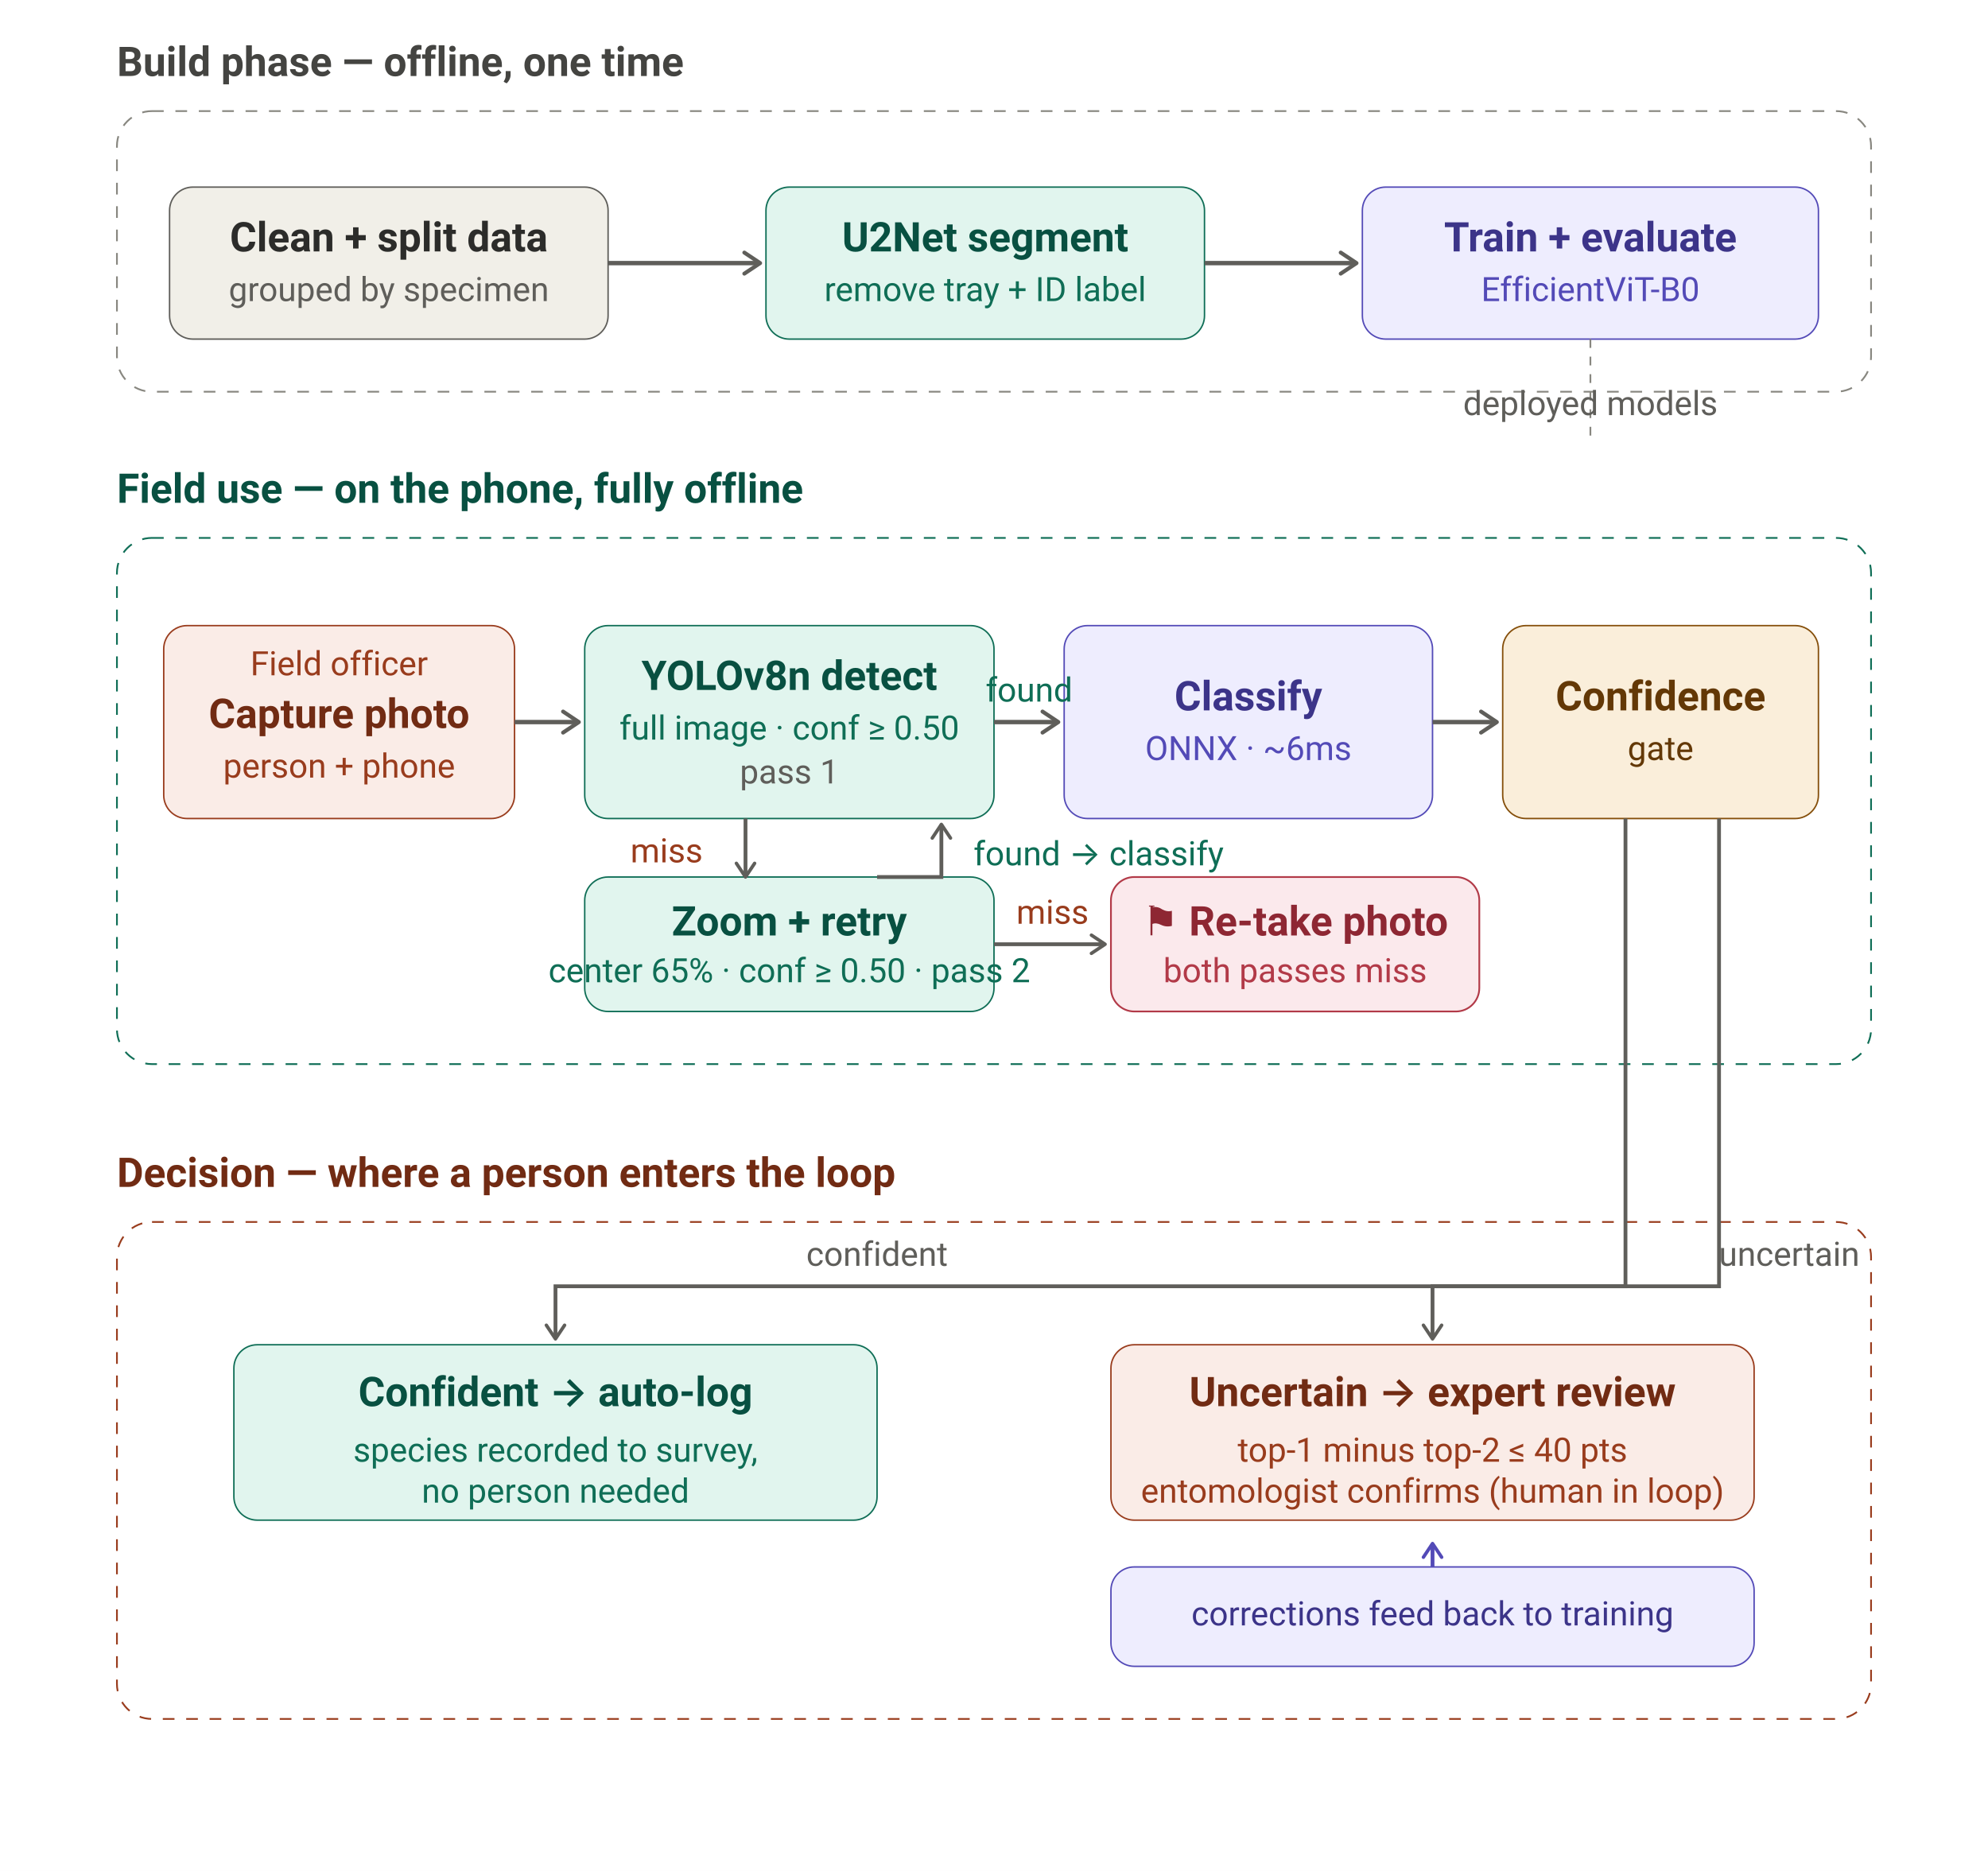
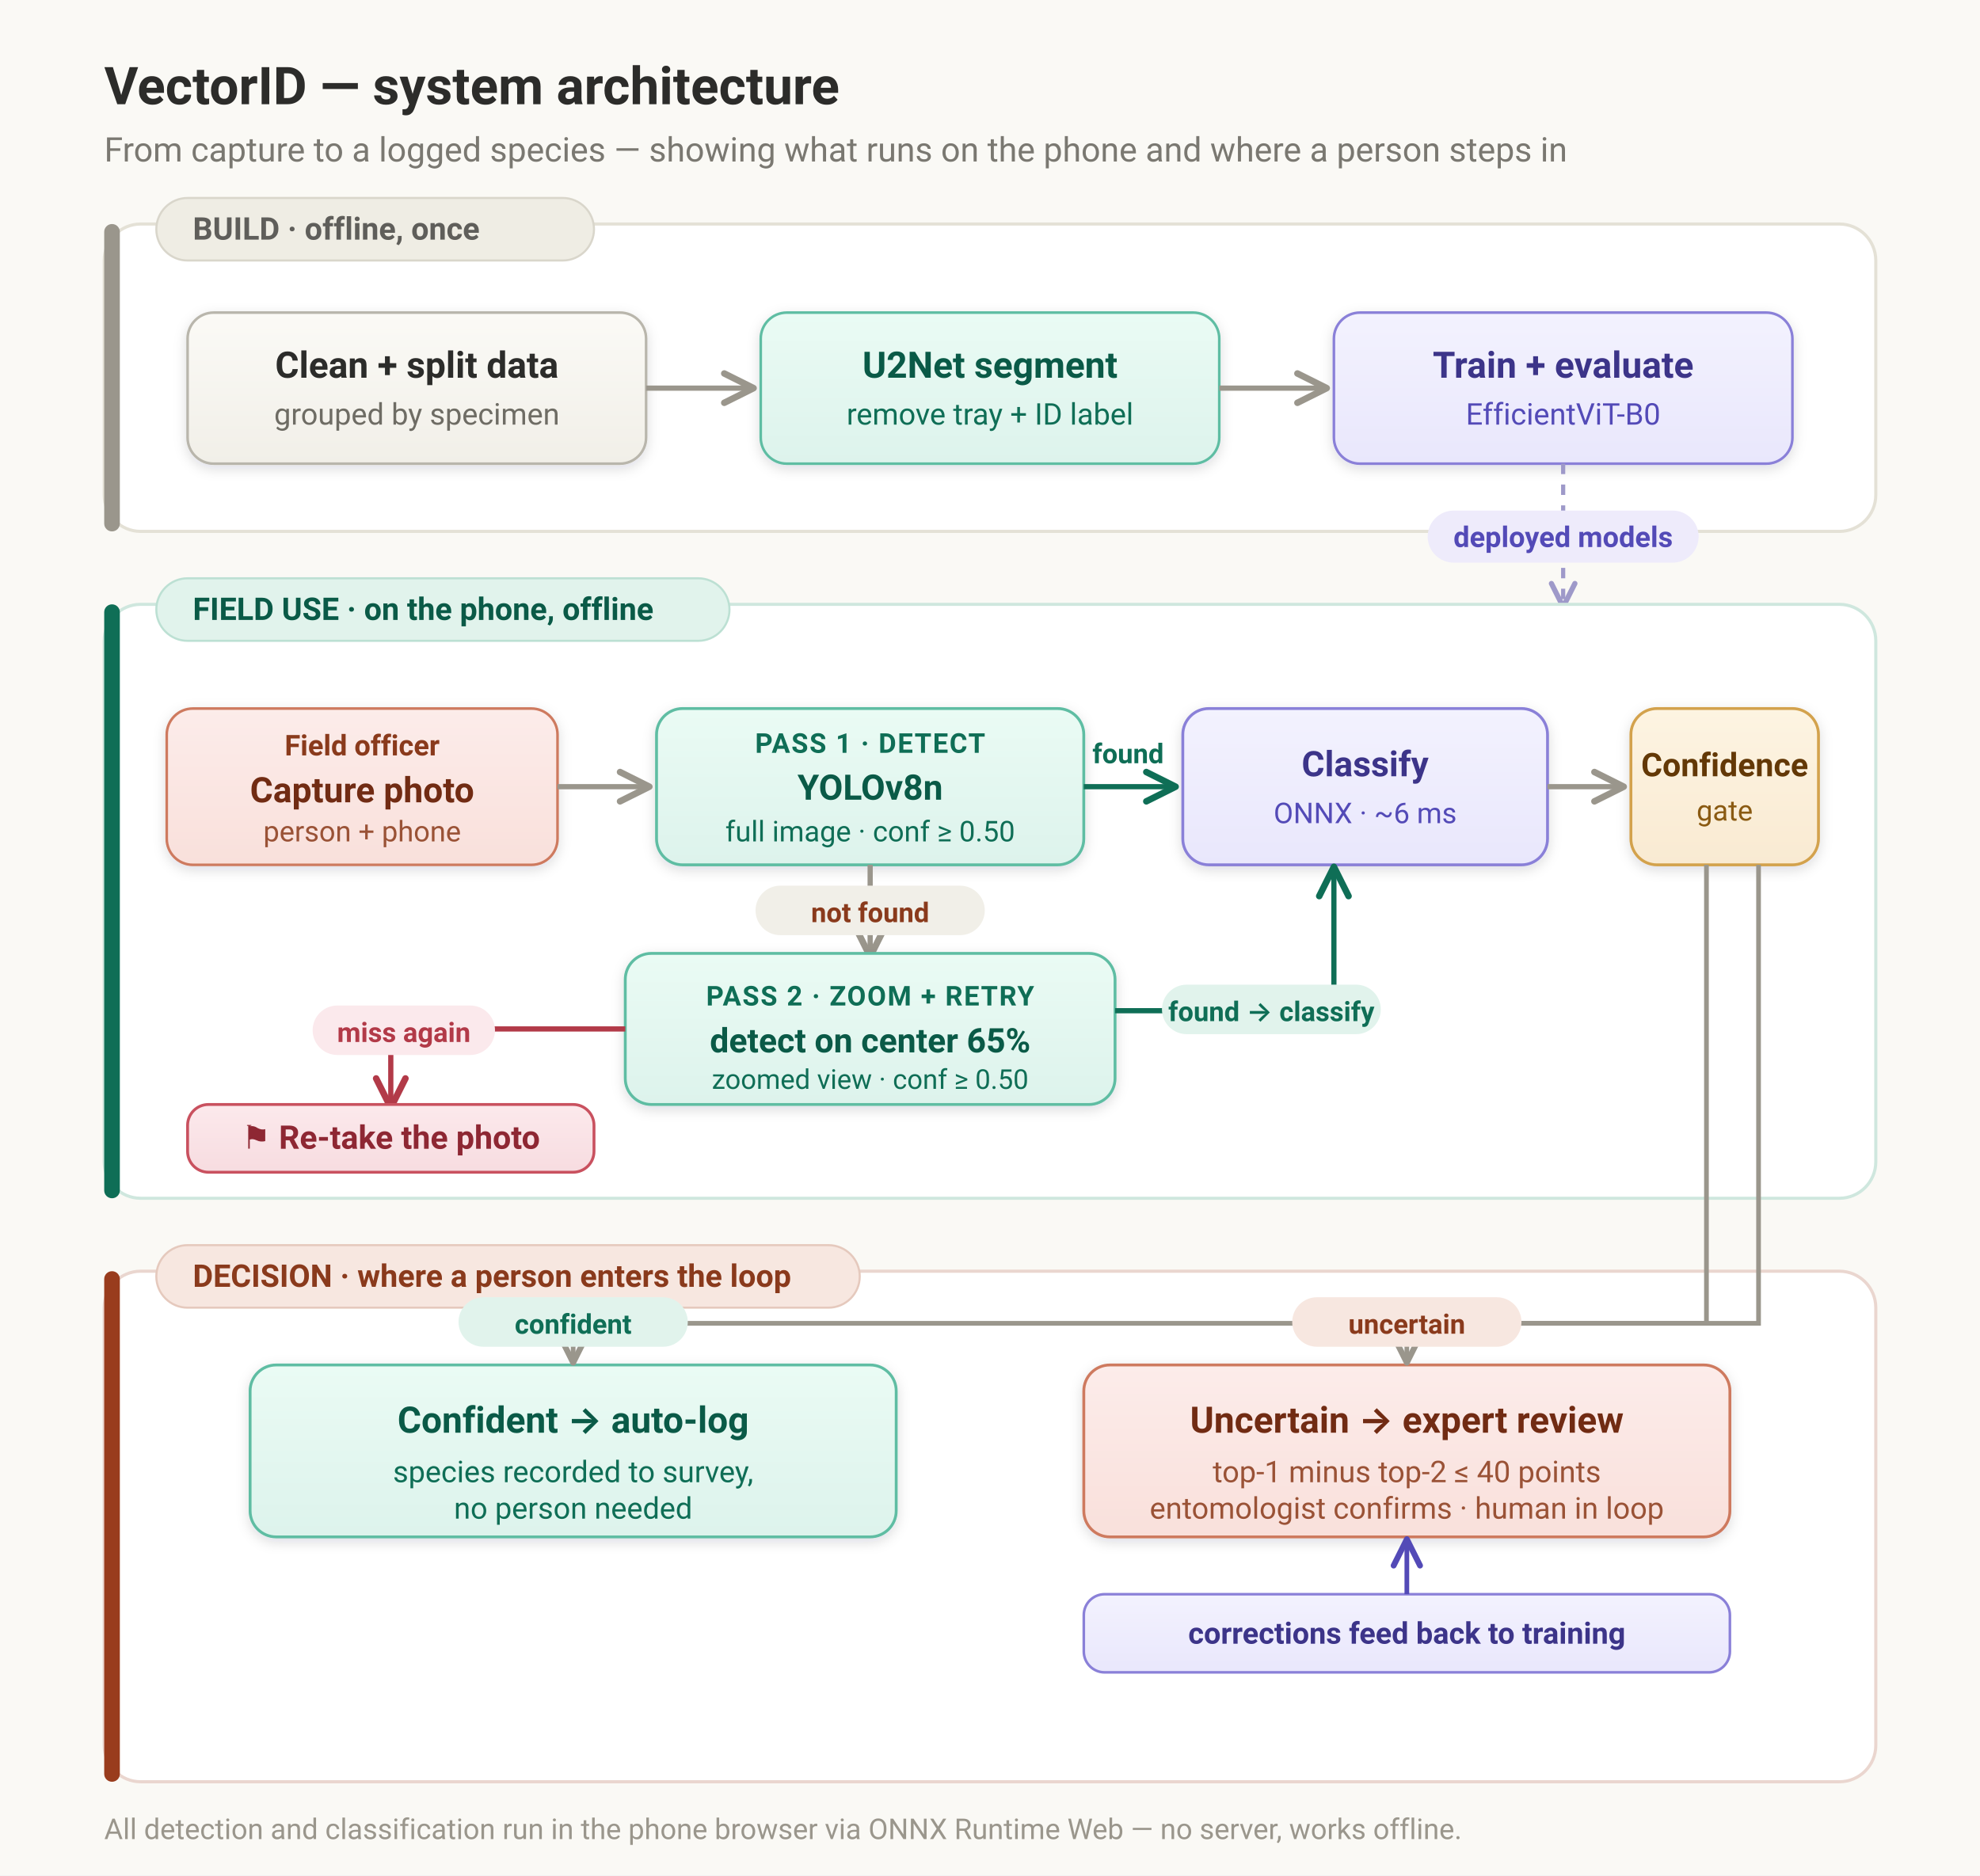
- <svg xmlns="http://www.w3.org/2000/svg" width="100%" viewBox="0 0 680 640" role="img" font-family="-apple-system,BlinkMacSystemFont,Segoe UI,Roboto,sans-serif">
+ <svg xmlns="http://www.w3.org/2000/svg" viewBox="0 0 760 720" role="img" font-family="-apple-system,BlinkMacSystemFont,'Segoe UI',Roboto,sans-serif">
  <defs>
-     <marker id="arrow" viewBox="0 0 10 10" refX="8" refY="5" markerWidth="6" markerHeight="6" orient="auto-start-reverse">
-       <path d="M2 1L8 5L2 9" fill="none" stroke="context-stroke" stroke-width="1.5" stroke-linecap="round" stroke-linejoin="round" />
+     <marker id="ar" viewBox="0 0 12 12" refX="9" refY="6" markerWidth="7.5" markerHeight="7.5" orient="auto-start-reverse">
+       <path d="M1 1.5 L10 6 L1 10.5" fill="none" stroke="context-stroke" stroke-width="2" stroke-linecap="round" stroke-linejoin="round" />
    </marker>
+     <filter id="sh" x="-20%" y="-20%" width="140%" height="140%">
+       <feDropShadow dx="0" dy="1.5" stdDeviation="2.5" flood-color="#1c1a2e" flood-opacity="0.14" />
+     </filter>
+     <linearGradient id="gGrey" x1="0" y1="0" x2="0" y2="1">
+       <stop offset="0" stop-color="#FBFAF6" />
+       <stop offset="1" stop-color="#F1EFE8" />
+     </linearGradient>
+     <linearGradient id="gTeal" x1="0" y1="0" x2="0" y2="1">
+       <stop offset="0" stop-color="#EAFBF4" />
+       <stop offset="1" stop-color="#DDF3EC" />
+     </linearGradient>
+     <linearGradient id="gViolet" x1="0" y1="0" x2="0" y2="1">
+       <stop offset="0" stop-color="#F3F2FE" />
+       <stop offset="1" stop-color="#E9E7FC" />
+     </linearGradient>
+     <linearGradient id="gAmber" x1="0" y1="0" x2="0" y2="1">
+       <stop offset="0" stop-color="#FDF4E2" />
+       <stop offset="1" stop-color="#F9EAD2" />
+     </linearGradient>
+     <linearGradient id="gCoral" x1="0" y1="0" x2="0" y2="1">
+       <stop offset="0" stop-color="#FCECEA" />
+       <stop offset="1" stop-color="#F9E0DB" />
+     </linearGradient>
+     <linearGradient id="gRed" x1="0" y1="0" x2="0" y2="1">
+       <stop offset="0" stop-color="#FCE9EC" />
+       <stop offset="1" stop-color="#F7DCE0" />
+     </linearGradient>
  </defs>
-   <style>.t{font-size:14px;font-weight:600}.ts{font-size:11.5px}.h{font-size:14px;font-weight:600}</style>
-   <rect x="0" y="0" width="680" height="640" fill="#ffffff" />
-   <text class="h" x="40" y="26" fill="#444441">Build phase — offline, one time</text>
-   <rect x="40" y="38" width="600" height="96" rx="12" fill="none" stroke="#888780" stroke-width="0.6" stroke-dasharray="4 4" />
-   <rect x="58" y="64" width="150" height="52" rx="8" fill="#F1EFE8" stroke="#5F5E5A" stroke-width="0.5" />
-   <text class="t" x="133" y="86" text-anchor="middle" fill="#2C2C2A">Clean + split data</text>
-   <text class="ts" x="133" y="103" text-anchor="middle" fill="#5F5E5A">grouped by specimen</text>
-   <rect x="262" y="64" width="150" height="52" rx="8" fill="#E1F5EE" stroke="#0F6E56" stroke-width="0.5" />
-   <text class="t" x="337" y="86" text-anchor="middle" fill="#085041">U2Net segment</text>
-   <text class="ts" x="337" y="103" text-anchor="middle" fill="#0F6E56">remove tray + ID label</text>
-   <rect x="466" y="64" width="156" height="52" rx="8" fill="#EEEDFE" stroke="#534AB7" stroke-width="0.5" />
-   <text class="t" x="544" y="86" text-anchor="middle" fill="#3C3489">Train + evaluate</text>
-   <text class="ts" x="544" y="103" text-anchor="middle" fill="#534AB7">EfficientViT-B0</text>
-   <line x1="208" y1="90" x2="260" y2="90" stroke="#5F5E5A" stroke-width="1.5" marker-end="url(#arrow)" />
-   <line x1="412" y1="90" x2="464" y2="90" stroke="#5F5E5A" stroke-width="1.5" marker-end="url(#arrow)" />
-   <text class="h" x="40" y="172" fill="#085041">Field use — on the phone, fully offline</text>
-   <rect x="40" y="184" width="600" height="180" rx="12" fill="none" stroke="#0F6E56" stroke-width="0.6" stroke-dasharray="4 4" />
-   <rect x="56" y="214" width="120" height="66" rx="8" fill="#FAECE7" stroke="#993C1D" stroke-width="0.5" />
-   <text class="ts" x="116" y="231" text-anchor="middle" fill="#993C1D">Field officer</text>
-   <text class="t" x="116" y="249" text-anchor="middle" fill="#712B13">Capture photo</text>
-   <text class="ts" x="116" y="266" text-anchor="middle" fill="#993C1D">person + phone</text>
-   <rect x="200" y="214" width="140" height="66" rx="8" fill="#E1F5EE" stroke="#0F6E56" stroke-width="0.5" />
-   <text class="t" x="270" y="236" text-anchor="middle" fill="#085041">YOLOv8n detect</text>
-   <text class="ts" x="270" y="253" text-anchor="middle" fill="#0F6E56">full image · conf ≥ 0.50</text>
-   <text class="ts" x="270" y="268" text-anchor="middle" fill="#5F5E5A">pass 1</text>
-   <rect x="364" y="214" width="126" height="66" rx="8" fill="#EEEDFE" stroke="#534AB7" stroke-width="0.5" />
-   <text class="t" x="427" y="243" text-anchor="middle" fill="#3C3489">Classify</text>
-   <text class="ts" x="427" y="260" text-anchor="middle" fill="#534AB7">ONNX · ~6ms</text>
-   <rect x="514" y="214" width="108" height="66" rx="8" fill="#FAEEDA" stroke="#854F0B" stroke-width="0.5" />
-   <text class="t" x="568" y="243" text-anchor="middle" fill="#633806">Confidence</text>
-   <text class="ts" x="568" y="260" text-anchor="middle" fill="#633806">gate</text>
-   <line x1="176" y1="247" x2="198" y2="247" stroke="#5F5E5A" stroke-width="1.5" marker-end="url(#arrow)" />
-   <line x1="340" y1="247" x2="362" y2="247" stroke="#5F5E5A" stroke-width="1.5" marker-end="url(#arrow)" />
-   <text class="ts" x="352" y="240" text-anchor="middle" fill="#0F6E56">found</text>
-   <line x1="490" y1="247" x2="512" y2="247" stroke="#5F5E5A" stroke-width="1.5" marker-end="url(#arrow)" />
-   <rect x="200" y="300" width="140" height="46" rx="8" fill="#E1F5EE" stroke="#0F6E56" stroke-width="0.5" />
-   <text class="t" x="270" y="320" text-anchor="middle" fill="#085041">Zoom + retry</text>
-   <text class="ts" x="270" y="336" text-anchor="middle" fill="#0F6E56">center 65% · conf ≥ 0.50 · pass 2</text>
-   <path d="M255 280 L255 300" fill="none" stroke="#5F5E5A" stroke-width="1.3" marker-end="url(#arrow)" />
-   <text class="ts" x="228" y="295" text-anchor="middle" fill="#993C1D">miss</text>
-   <path d="M300 300 L322 300 L322 282" fill="none" stroke="#5F5E5A" stroke-width="1.3" marker-end="url(#arrow)" />
-   <text class="ts" x="333" y="296" text-anchor="start" fill="#0F6E56">found → classify</text>
-   <rect x="380" y="300" width="126" height="46" rx="8" fill="#FBE9EC" stroke="#B23A48" stroke-width="0.6" />
-   <text class="t" x="443" y="320" text-anchor="middle" fill="#8E2733">⚑ Re-take photo</text>
-   <text class="ts" x="443" y="336" text-anchor="middle" fill="#B23A48">both passes miss</text>
-   <line x1="340" y1="323" x2="378" y2="323" stroke="#5F5E5A" stroke-width="1.3" marker-end="url(#arrow)" />
-   <text class="ts" x="360" y="316" text-anchor="middle" fill="#993C1D">miss</text>
-   <line x1="544" y1="116" x2="544" y2="150" stroke="#888780" stroke-width="0.6" stroke-dasharray="3 3" />
-   <text class="ts" x="544" y="142" text-anchor="middle" fill="#5F5E5A">deployed models</text>
-   <text class="h" x="40" y="406" fill="#712B13">Decision — where a person enters the loop</text>
-   <rect x="40" y="418" width="600" height="170" rx="12" fill="none" stroke="#993C1D" stroke-width="0.6" stroke-dasharray="4 4" />
-   <rect x="80" y="460" width="220" height="60" rx="8" fill="#E1F5EE" stroke="#0F6E56" stroke-width="0.5" />
-   <text class="t" x="190" y="481" text-anchor="middle" fill="#085041">Confident → auto-log</text>
-   <text class="ts" x="190" y="500" text-anchor="middle" fill="#0F6E56">species recorded to survey,</text>
-   <text class="ts" x="190" y="514" text-anchor="middle" fill="#0F6E56">no person needed</text>
-   <rect x="380" y="460" width="220" height="60" rx="8" fill="#FAECE7" stroke="#993C1D" stroke-width="0.5" />
-   <text class="t" x="490" y="481" text-anchor="middle" fill="#712B13">Uncertain → expert review</text>
-   <text class="ts" x="490" y="500" text-anchor="middle" fill="#993C1D">top-1 minus top-2 ≤ 40 pts</text>
-   <text class="ts" x="490" y="514" text-anchor="middle" fill="#993C1D">entomologist confirms (human in loop)</text>
-   <path d="M556 280 L556 440 L190 440 L190 458" fill="none" stroke="#5F5E5A" stroke-width="1.3" marker-end="url(#arrow)" />
-   <text class="ts" x="300" y="433" text-anchor="middle" fill="#5F5E5A">confident</text>
-   <path d="M588 280 L588 440 L490 440 L490 458" fill="none" stroke="#5F5E5A" stroke-width="1.3" marker-end="url(#arrow)" />
-   <text class="ts" x="612" y="433" text-anchor="middle" fill="#5F5E5A">uncertain</text>
-   <rect x="380" y="536" width="220" height="34" rx="8" fill="#EEEDFE" stroke="#534AB7" stroke-width="0.5" />
-   <text class="ts" x="490" y="556" text-anchor="middle" fill="#3C3489">corrections feed back to training</text>
-   <path d="M490 536 L490 528" fill="none" stroke="#534AB7" stroke-width="1.3" marker-end="url(#arrow)" />
+   <rect x="0" y="0" width="760" height="720" fill="#FAF9F5" />
+   <text x="40" y="40" fill="#2C2C2A" font-size="20" font-weight="700">VectorID — system architecture</text>
+   <text x="40" y="62" fill="#7A7871" font-size="13">From capture to a logged species — showing what runs on the phone and where a person steps in</text>
+   <rect x="40" y="86" width="680" height="118" rx="14" fill="#ffffff" stroke="#E4E1D6" stroke-width="1.2" />
+   <rect x="40" y="86" width="6" height="118" rx="3" fill="#9A968C" />
+   <rect x="60" y="76" width="168" height="24" rx="12" fill="#EFEDE4" stroke="#D9D6CB" stroke-width="0.8" />
+   <text x="74" y="92" fill="#5F5E5A" font-size="12" font-weight="700">BUILD · offline, once</text>
+   <rect x="72" y="120" width="176" height="58" rx="10" fill="url(#gGrey)" stroke="#B9B6AC" stroke-width="1" filter="url(#sh)" />
+   <text x="160" y="145" text-anchor="middle" fill="#2C2C2A" font-size="14" font-weight="600">Clean + split data</text>
+   <text x="160" y="163" text-anchor="middle" fill="#6E6C64" font-size="11.5">grouped by specimen</text>
+   <rect x="292" y="120" width="176" height="58" rx="10" fill="url(#gTeal)" stroke="#5FBDA3" stroke-width="1" filter="url(#sh)" />
+   <text x="380" y="145" text-anchor="middle" fill="#0A5A47" font-size="14" font-weight="600">U2Net segment</text>
+   <text x="380" y="163" text-anchor="middle" fill="#0F6E56" font-size="11.5">remove tray + ID label</text>
+   <rect x="512" y="120" width="176" height="58" rx="10" fill="url(#gViolet)" stroke="#8A80D8" stroke-width="1" filter="url(#sh)" />
+   <text x="600" y="145" text-anchor="middle" fill="#3C3489" font-size="14" font-weight="600">Train + evaluate</text>
+   <text x="600" y="163" text-anchor="middle" fill="#534AB7" font-size="11.5">EfficientViT-B0</text>
+   <line x1="248" y1="149" x2="288" y2="149" stroke="#9A968C" stroke-width="2" marker-end="url(#ar)" />
+   <line x1="468" y1="149" x2="508" y2="149" stroke="#9A968C" stroke-width="2" marker-end="url(#ar)" />
+   <path d="M600 178 L600 232" fill="none" stroke="#9E99C9" stroke-width="1.6" stroke-dasharray="4 4" marker-end="url(#ar)" />
+   <rect x="548" y="196" width="104" height="20" rx="10" fill="#EEEBFB" />
+   <text x="600" y="210" text-anchor="middle" fill="#534AB7" font-size="11" font-weight="600">deployed models</text>
+   <rect x="40" y="232" width="680" height="228" rx="14" fill="#ffffff" stroke="#CFE7DE" stroke-width="1.2" />
+   <rect x="40" y="232" width="6" height="228" rx="3" fill="#0F6E56" />
+   <rect x="60" y="222" width="220" height="24" rx="12" fill="#E1F3EC" stroke="#BCE0D3" stroke-width="0.8" />
+   <text x="74" y="238" fill="#0A5A47" font-size="12" font-weight="700">FIELD USE · on the phone, offline</text>
+   <rect x="64" y="272" width="150" height="60" rx="10" fill="url(#gCoral)" stroke="#CE7A5E" stroke-width="1" filter="url(#sh)" />
+   <text x="139" y="290" text-anchor="middle" fill="#8A3A1C" font-size="11" font-weight="600">Field officer</text>
+   <text x="139" y="308" text-anchor="middle" fill="#712B13" font-size="13.5" font-weight="700">Capture photo</text>
+   <text x="139" y="323" text-anchor="middle" fill="#9A5236" font-size="11">person + phone</text>
+   <rect x="252" y="272" width="164" height="60" rx="10" fill="url(#gTeal)" stroke="#5FBDA3" stroke-width="1.1" filter="url(#sh)" />
+   <text x="334" y="289" text-anchor="middle" fill="#0F6E56" font-size="10.5" font-weight="700" letter-spacing="0.5">PASS 1 · DETECT</text>
+   <text x="334" y="307" text-anchor="middle" fill="#0A5A47" font-size="13.5" font-weight="700">YOLOv8n</text>
+   <text x="334" y="323" text-anchor="middle" fill="#0F6E56" font-size="11">full image · conf ≥ 0.50</text>
+   <rect x="454" y="272" width="140" height="60" rx="10" fill="url(#gViolet)" stroke="#8A80D8" stroke-width="1.1" filter="url(#sh)" />
+   <text x="524" y="298" text-anchor="middle" fill="#3C3489" font-size="13.5" font-weight="700">Classify</text>
+   <text x="524" y="316" text-anchor="middle" fill="#534AB7" font-size="11">ONNX · ~6 ms</text>
+   <rect x="626" y="272" width="72" height="60" rx="10" fill="url(#gAmber)" stroke="#D3A24E" stroke-width="1.1" filter="url(#sh)" />
+   <text x="662" y="298" text-anchor="middle" fill="#633806" font-size="12.5" font-weight="700">Confidence</text>
+   <text x="662" y="315" text-anchor="middle" fill="#8A5A12" font-size="11">gate</text>
+   <line x1="214" y1="302" x2="248" y2="302" stroke="#9A968C" stroke-width="2" marker-end="url(#ar)" />
+   <line x1="416" y1="302" x2="450" y2="302" stroke="#0F6E56" stroke-width="2" marker-end="url(#ar)" />
+   <text x="433" y="293" text-anchor="middle" fill="#0F6E56" font-size="10.5" font-weight="600">found</text>
+   <line x1="594" y1="302" x2="622" y2="302" stroke="#9A968C" stroke-width="2" marker-end="url(#ar)" />
+   <path d="M334 332 L334 366" fill="none" stroke="#9A968C" stroke-width="2" marker-end="url(#ar)" />
+   <rect x="290" y="340" width="88" height="19" rx="9.5" fill="#F1EFE8" />
+   <text x="334" y="354" text-anchor="middle" fill="#8A3A1C" font-size="10.5" font-weight="600">not found</text>
+   <rect x="240" y="366" width="188" height="58" rx="10" fill="url(#gTeal)" stroke="#5FBDA3" stroke-width="1.1" filter="url(#sh)" />
+   <text x="334" y="386" text-anchor="middle" fill="#0F6E56" font-size="10.5" font-weight="700" letter-spacing="0.5">PASS 2 · ZOOM + RETRY</text>
+   <text x="334" y="404" text-anchor="middle" fill="#0A5A47" font-size="13" font-weight="700">detect on center 65%</text>
+   <text x="334" y="418" text-anchor="middle" fill="#0F6E56" font-size="10.5">zoomed view · conf ≥ 0.50</text>
+   <path d="M428 388 L512 388 L512 334" fill="none" stroke="#0F6E56" stroke-width="2" marker-end="url(#ar)" />
+   <rect x="446" y="378" width="84" height="19" rx="9.5" fill="#E1F3EC" />
+   <text x="488" y="392" text-anchor="middle" fill="#0F6E56" font-size="10.5" font-weight="600">found → classify</text>
+   <path d="M240 395 L150 395 L150 424" fill="none" stroke="#B23A48" stroke-width="2" marker-end="url(#ar)" />
+   <rect x="120" y="386" width="70" height="19" rx="9.5" fill="#FBE9EC" />
+   <text x="155" y="400" text-anchor="middle" fill="#B23A48" font-size="10.5" font-weight="600">miss again</text>
+   <rect x="72" y="424" width="156" height="26" rx="8" fill="url(#gRed)" stroke="#C9515F" stroke-width="1.1" />
+   <text x="150" y="441" text-anchor="middle" fill="#8E2733" font-size="12.5" font-weight="700">⚑ Re-take the photo</text>
+   <rect x="40" y="488" width="680" height="196" rx="14" fill="#ffffff" stroke="#EAD6CF" stroke-width="1.2" />
+   <rect x="40" y="488" width="6" height="196" rx="3" fill="#993C1D" />
+   <rect x="60" y="478" width="270" height="24" rx="12" fill="#F7E7E0" stroke="#E5C9BD" stroke-width="0.8" />
+   <text x="74" y="494" fill="#8A3A1C" font-size="12" font-weight="700">DECISION · where a person enters the loop</text>
+   <rect x="96" y="524" width="248" height="66" rx="10" fill="url(#gTeal)" stroke="#5FBDA3" stroke-width="1.1" filter="url(#sh)" />
+   <text x="220" y="550" text-anchor="middle" fill="#0A5A47" font-size="14" font-weight="700">Confident → auto-log</text>
+   <text x="220" y="569" text-anchor="middle" fill="#0F6E56" font-size="11.5">species recorded to survey,</text>
+   <text x="220" y="583" text-anchor="middle" fill="#0F6E56" font-size="11.5">no person needed</text>
+   <rect x="416" y="524" width="248" height="66" rx="10" fill="url(#gCoral)" stroke="#CE7A5E" stroke-width="1.1" filter="url(#sh)" />
+   <text x="540" y="550" text-anchor="middle" fill="#712B13" font-size="14" font-weight="700">Uncertain → expert review</text>
+   <text x="540" y="569" text-anchor="middle" fill="#9A5236" font-size="11.5">top-1 minus top-2 ≤ 40 points</text>
+   <text x="540" y="583" text-anchor="middle" fill="#9A5236" font-size="11.5">entomologist confirms · human in loop</text>
+   <path d="M655 332 L655 508 L220 508 L220 522" fill="none" stroke="#9A968C" stroke-width="1.8" marker-end="url(#ar)" />
+   <rect x="176" y="498" width="88" height="19" rx="9.5" fill="#E1F3EC" />
+   <text x="220" y="512" text-anchor="middle" fill="#0F6E56" font-size="10.5" font-weight="600">confident</text>
+   <path d="M675 332 L675 508 L540 508 L540 522" fill="none" stroke="#9A968C" stroke-width="1.8" marker-end="url(#ar)" />
+   <rect x="496" y="498" width="88" height="19" rx="9.5" fill="#F7E7E0" />
+   <text x="540" y="512" text-anchor="middle" fill="#8A3A1C" font-size="10.5" font-weight="600">uncertain</text>
+   <rect x="416" y="612" width="248" height="30" rx="8" fill="url(#gViolet)" stroke="#8A80D8" stroke-width="1" />
+   <text x="540" y="631" text-anchor="middle" fill="#3C3489" font-size="11.5" font-weight="600">corrections feed back to training</text>
+   <path d="M540 612 L540 592" fill="none" stroke="#534AB7" stroke-width="1.8" marker-end="url(#ar)" />
+   <text x="40" y="706" fill="#9A968C" font-size="11">All detection and classification run in the phone browser via ONNX Runtime Web — no server, works offline.</text>
</svg>
